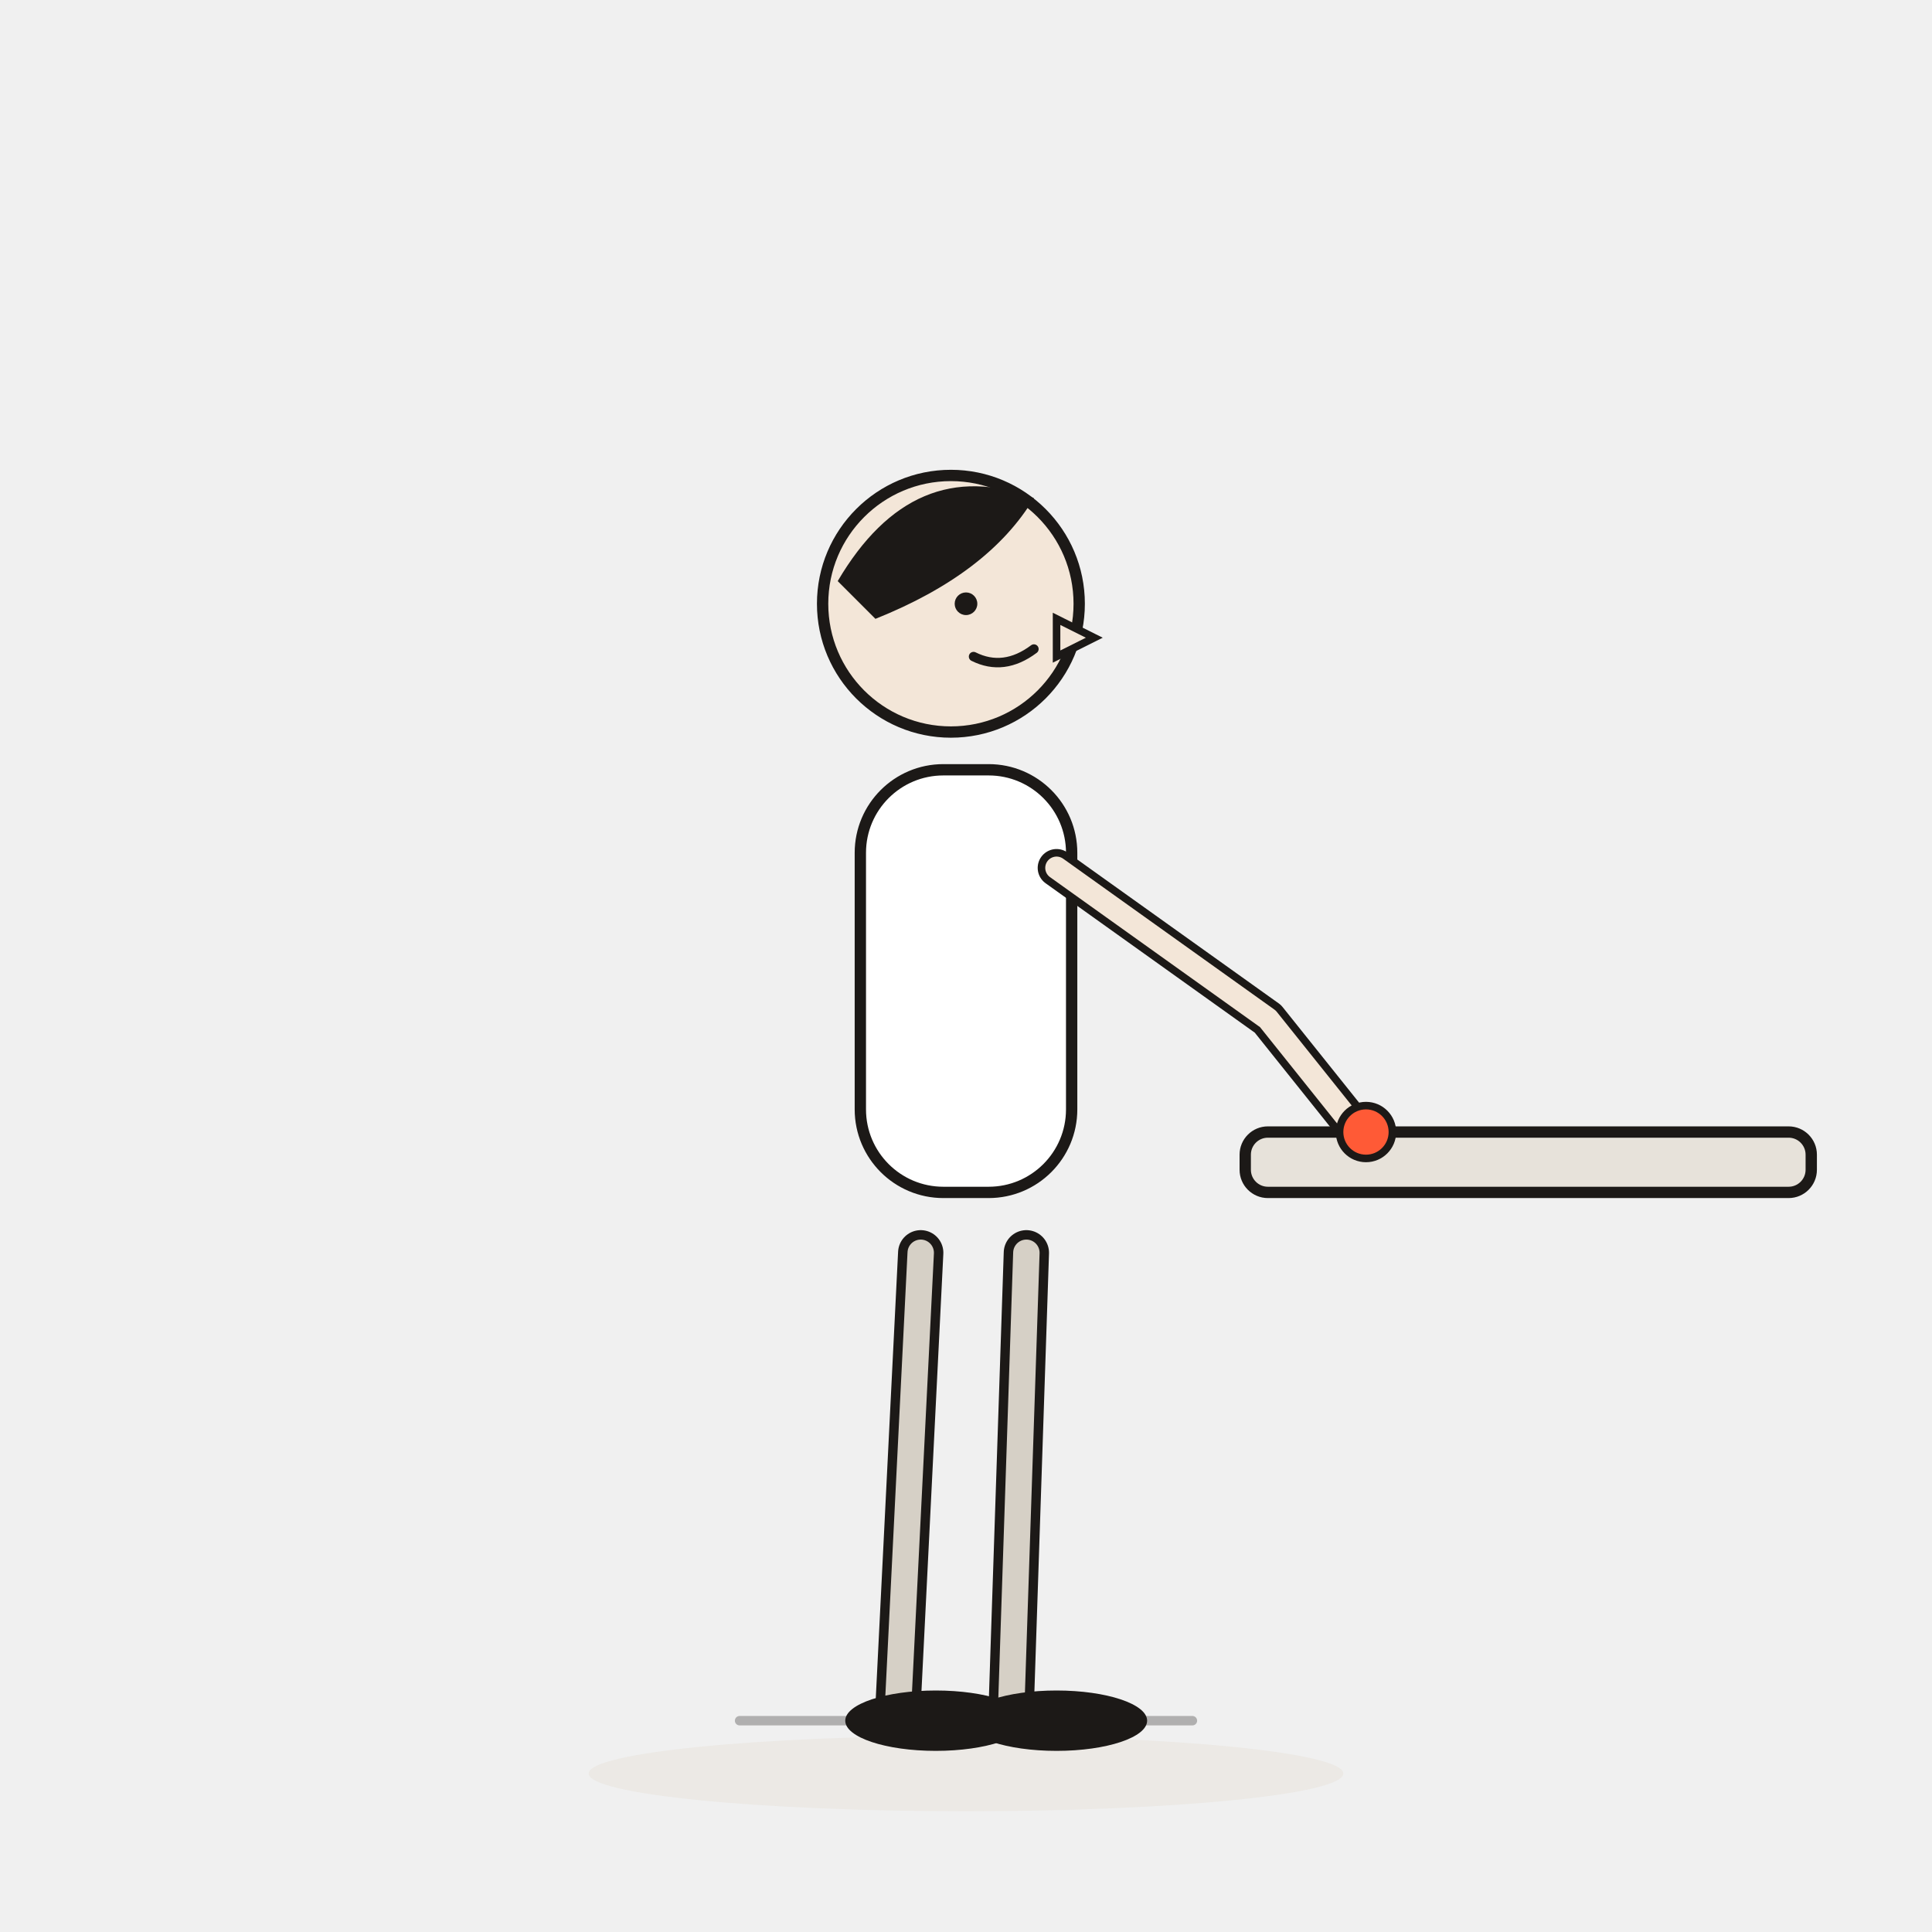
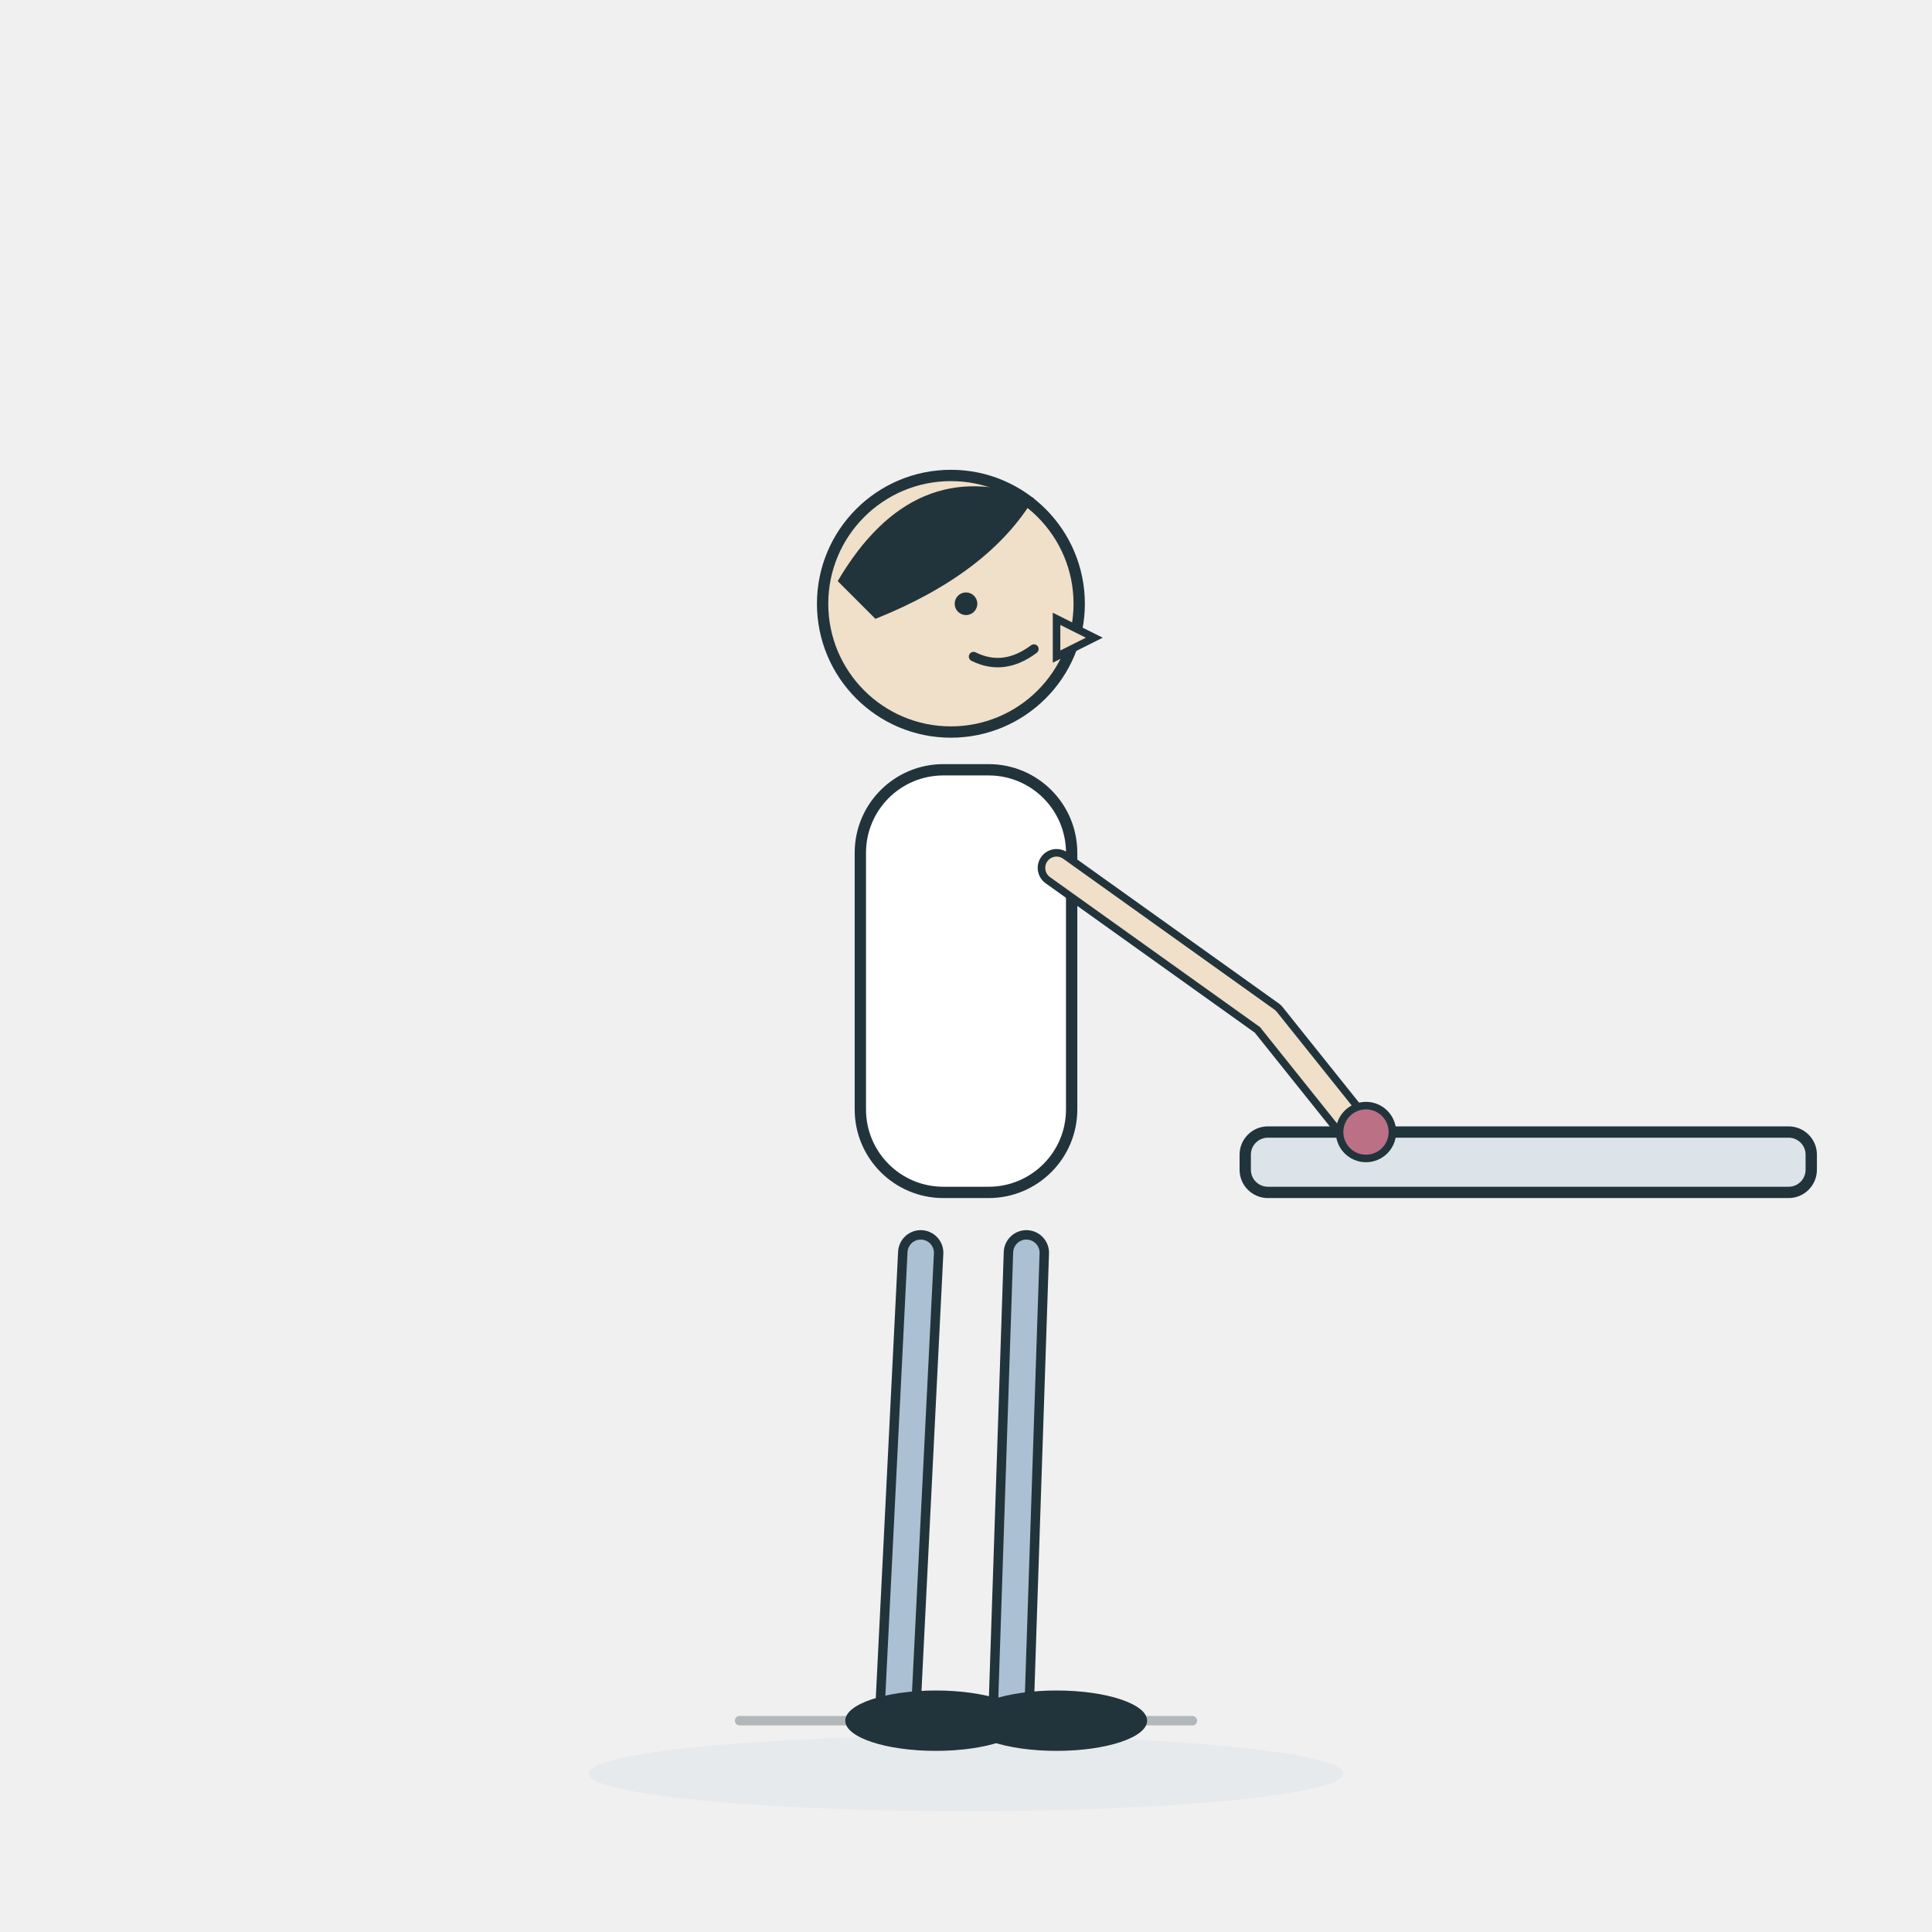
<svg xmlns="http://www.w3.org/2000/svg" viewBox="0 0 512 512" width="512" height="512" role="img" aria-label="DeskBreak Stretch — Calf raise start, heels on the floor (side)">
  <rect width="512" height="512" fill="none" />
-   <ellipse cx="256" cy="470" rx="100" ry="10" fill="#E7E2DA" opacity="0.5" />
-   <rect x="330" y="300" width="150" height="16" rx="6" fill="#E7E2DA" stroke="#1C1917" stroke-width="3.0" />
-   <path d="M244,332 L238,452" fill="none" stroke="#1C1917" stroke-width="12" stroke-linecap="round" />
-   <path d="M244,332 L238,452" fill="none" stroke="#D6D0C6" stroke-width="7" stroke-linecap="round" />
-   <path d="M272,332 L268,452" fill="none" stroke="#1C1917" stroke-width="12" stroke-linecap="round" />
-   <path d="M272,332 L268,452" fill="none" stroke="#D6D0C6" stroke-width="7" stroke-linecap="round" />
-   <ellipse cx="248" cy="456" rx="24" ry="8" fill="#1C1917" />
-   <ellipse cx="280" cy="456" rx="24" ry="8" fill="#1C1917" />
-   <path d="M196,456 L316,456" stroke="#1C1917" stroke-width="2.5" opacity="0.3" stroke-linecap="round" />
+   <ellipse cx="256" cy="470" rx="100" ry="10" fill="#DCE3E9" opacity="0.5" />
+   <rect x="330" y="300" width="150" height="16" rx="6" fill="#DCE3E9" stroke="#22343B" stroke-width="3.0" />
+   <path d="M244,332 L238,452" fill="none" stroke="#22343B" stroke-width="12" stroke-linecap="round" />
+   <path d="M244,332 L238,452" fill="none" stroke="#ACC0D3" stroke-width="7" stroke-linecap="round" />
+   <path d="M272,332 L268,452" fill="none" stroke="#22343B" stroke-width="12" stroke-linecap="round" />
+   <path d="M272,332 L268,452" fill="none" stroke="#ACC0D3" stroke-width="7" stroke-linecap="round" />
+   <ellipse cx="248" cy="456" rx="24" ry="8" fill="#22343B" />
+   <ellipse cx="280" cy="456" rx="24" ry="8" fill="#22343B" />
+   <path d="M196,456 L316,456" stroke="#22343B" stroke-width="2.5" opacity="0.3" stroke-linecap="round" />
  <g id="torso">
-     <rect x="228" y="204" width="56" height="112" rx="22" fill="#FFFFFF" stroke="#1C1917" stroke-width="3.0" />
+     <rect x="228" y="204" width="56" height="112" rx="22" fill="#FFFFFF" stroke="#22343B" stroke-width="3.0" />
  </g>
  <g class="arm">
-     <path d="M280,230 L336,270 L360,300" fill="none" stroke="#1C1917" stroke-width="10" stroke-linecap="round" stroke-linejoin="round" />
-     <path d="M280,230 L336,270 L360,300" fill="none" stroke="#F3E6D8" stroke-width="6" stroke-linecap="round" stroke-linejoin="round" />
-     <circle cx="362" cy="300" r="7" fill="#FF5A36" stroke="#1C1917" stroke-width="2" />
+     <path d="M280,230 L336,270 L360,300" fill="none" stroke="#22343B" stroke-width="10" stroke-linecap="round" stroke-linejoin="round" />
+     <path d="M280,230 L336,270 L360,300" fill="none" stroke="#F0DFC9" stroke-width="6" stroke-linecap="round" stroke-linejoin="round" />
+     <circle cx="362" cy="300" r="7" fill="#BC7085" stroke="#22343B" stroke-width="2" />
  </g>
  <g id="head">
-     <circle cx="252" cy="160" r="34" fill="#F3E6D8" stroke="#1C1917" stroke-width="3.0" />
-     <path d="M222,154 Q242,120 274,132 Q262,152 232,164" fill="#1C1917" />
-     <path d="M280,164 L290,169 L280,174 Z" fill="#F3E6D8" stroke="#1C1917" stroke-width="2" />
-     <circle cx="256" cy="160" r="3" fill="#1C1917" />
-     <path d="M258,174 Q266,178 274,172" fill="none" stroke="#1C1917" stroke-width="2.5" stroke-linecap="round" />
+     <circle cx="252" cy="160" r="34" fill="#F0DFC9" stroke="#22343B" stroke-width="3.0" />
+     <path d="M222,154 Q242,120 274,132 Q262,152 232,164" fill="#22343B" />
+     <path d="M280,164 L290,169 L280,174 Z" fill="#F0DFC9" stroke="#22343B" stroke-width="2" />
+     <circle cx="256" cy="160" r="3" fill="#22343B" />
+     <path d="M258,174 Q266,178 274,172" fill="none" stroke="#22343B" stroke-width="2.5" stroke-linecap="round" />
  </g>
</svg>
